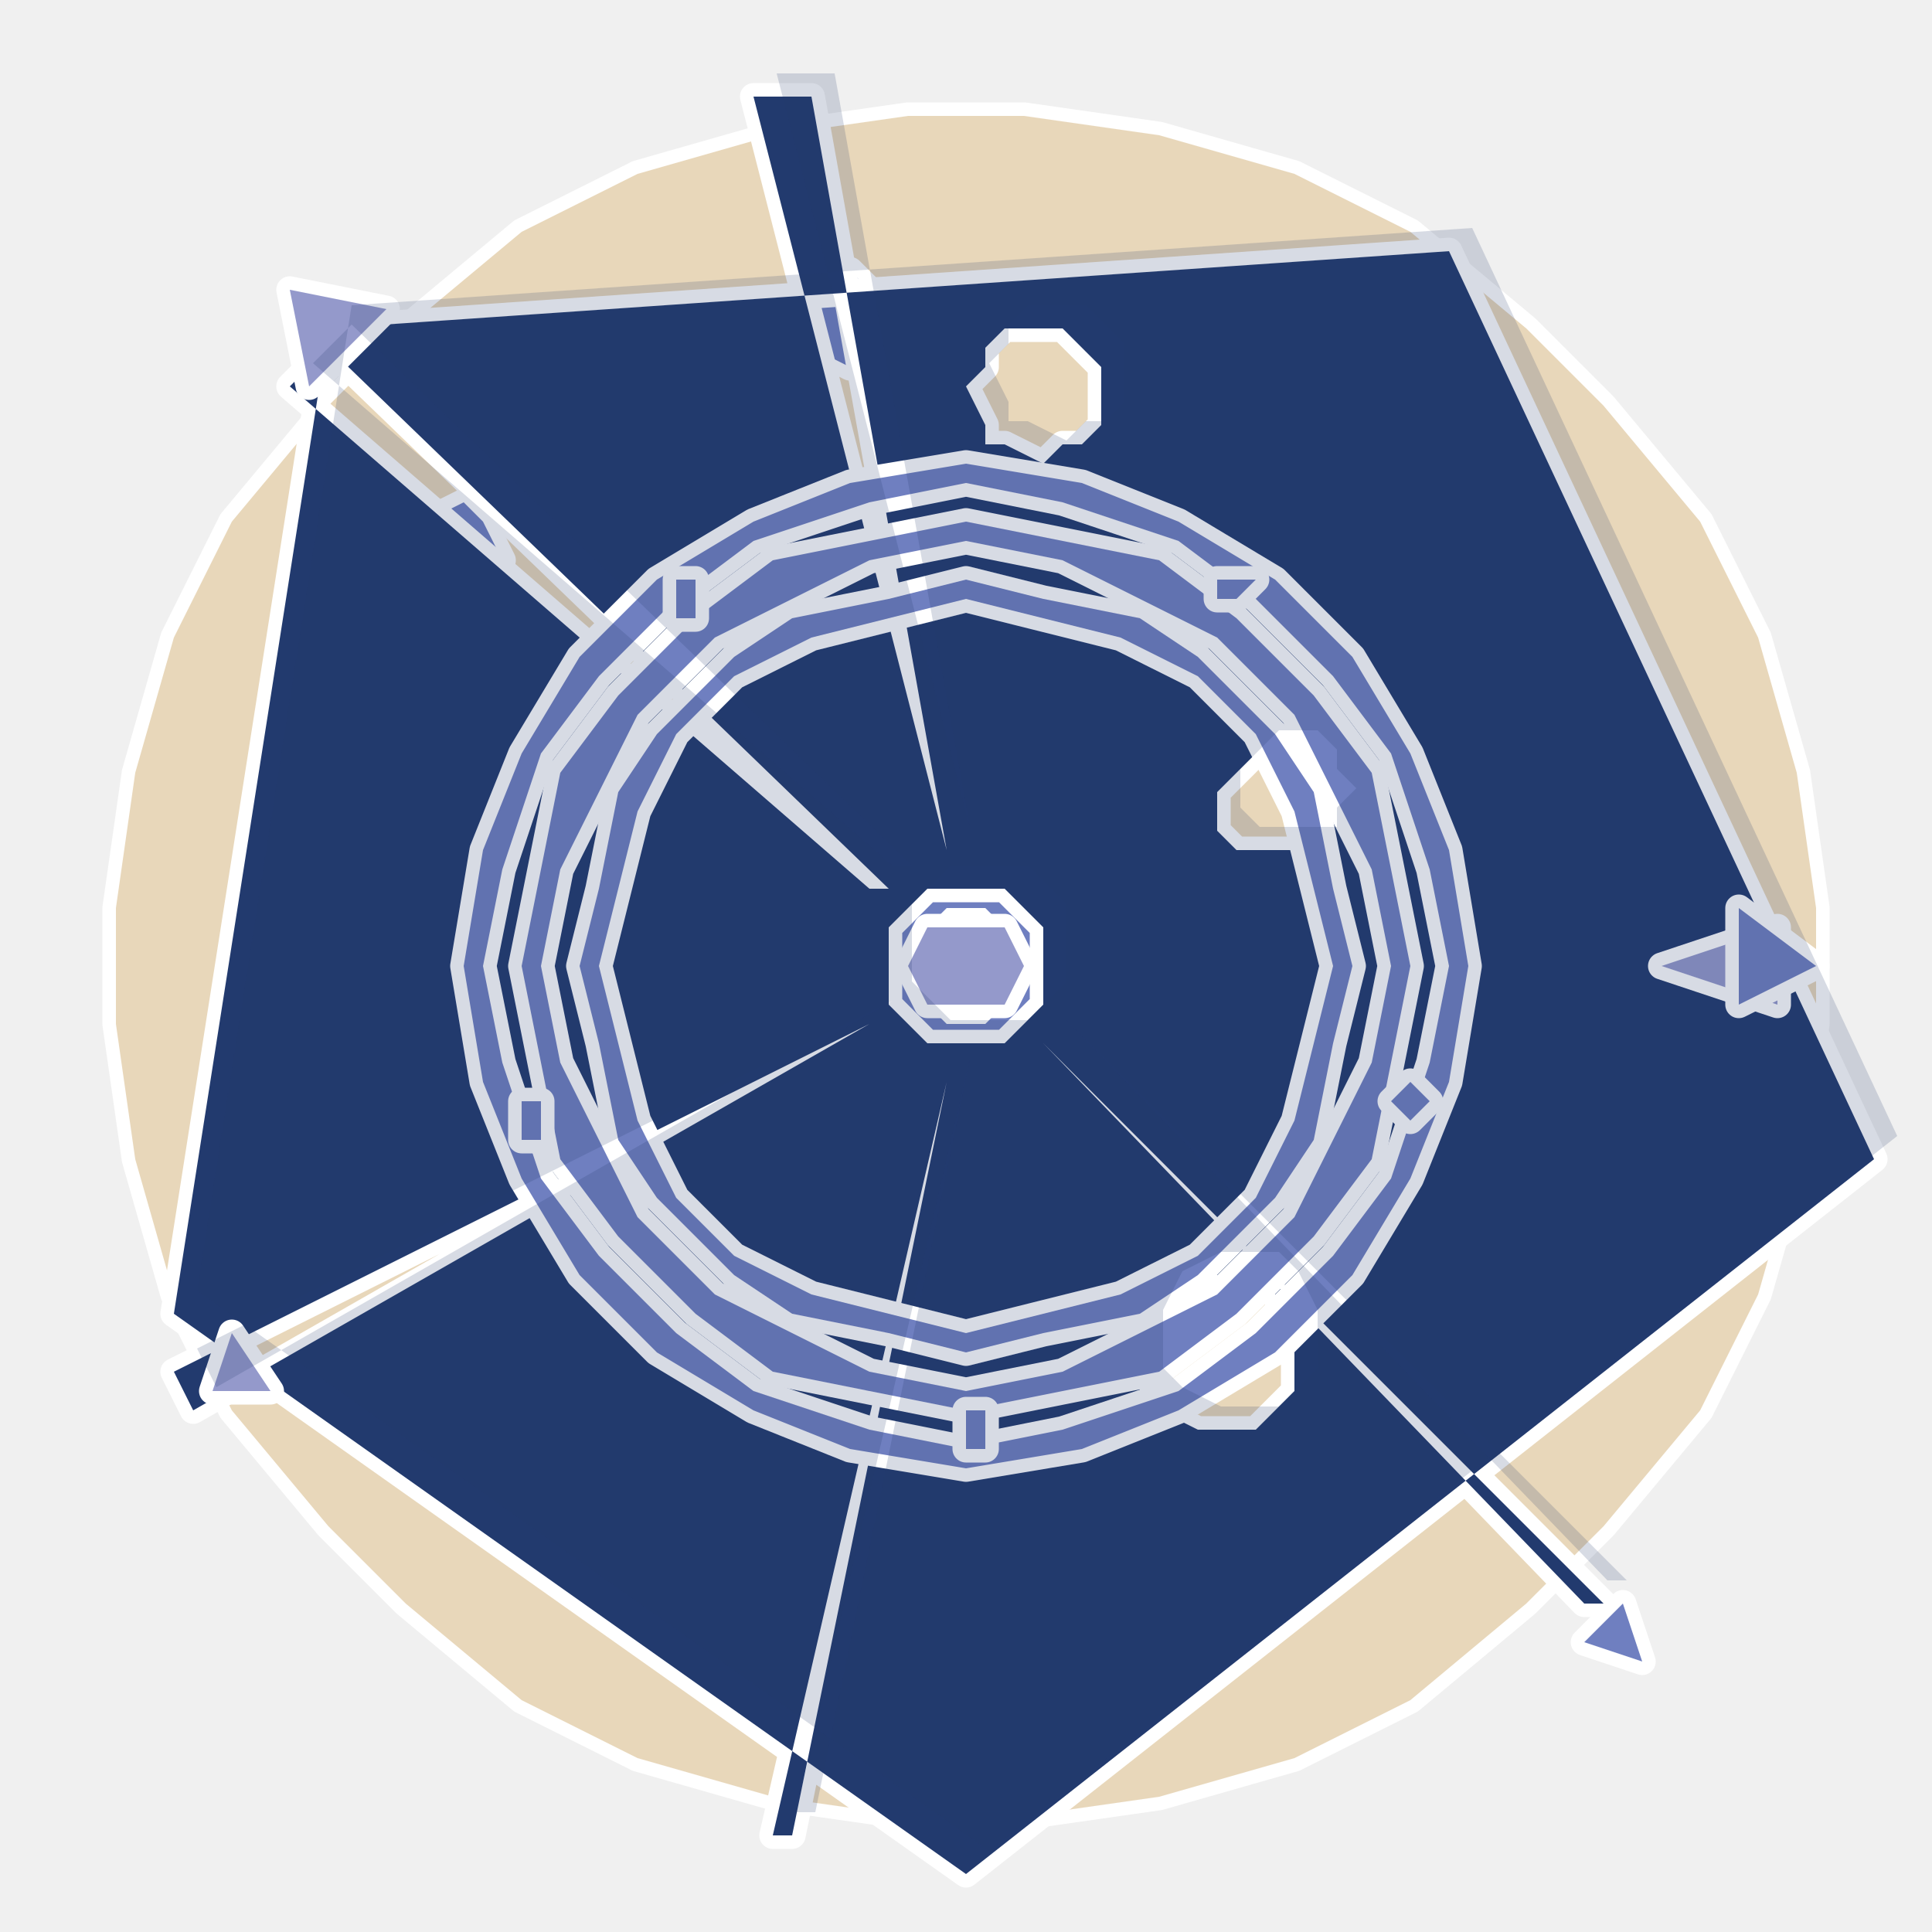
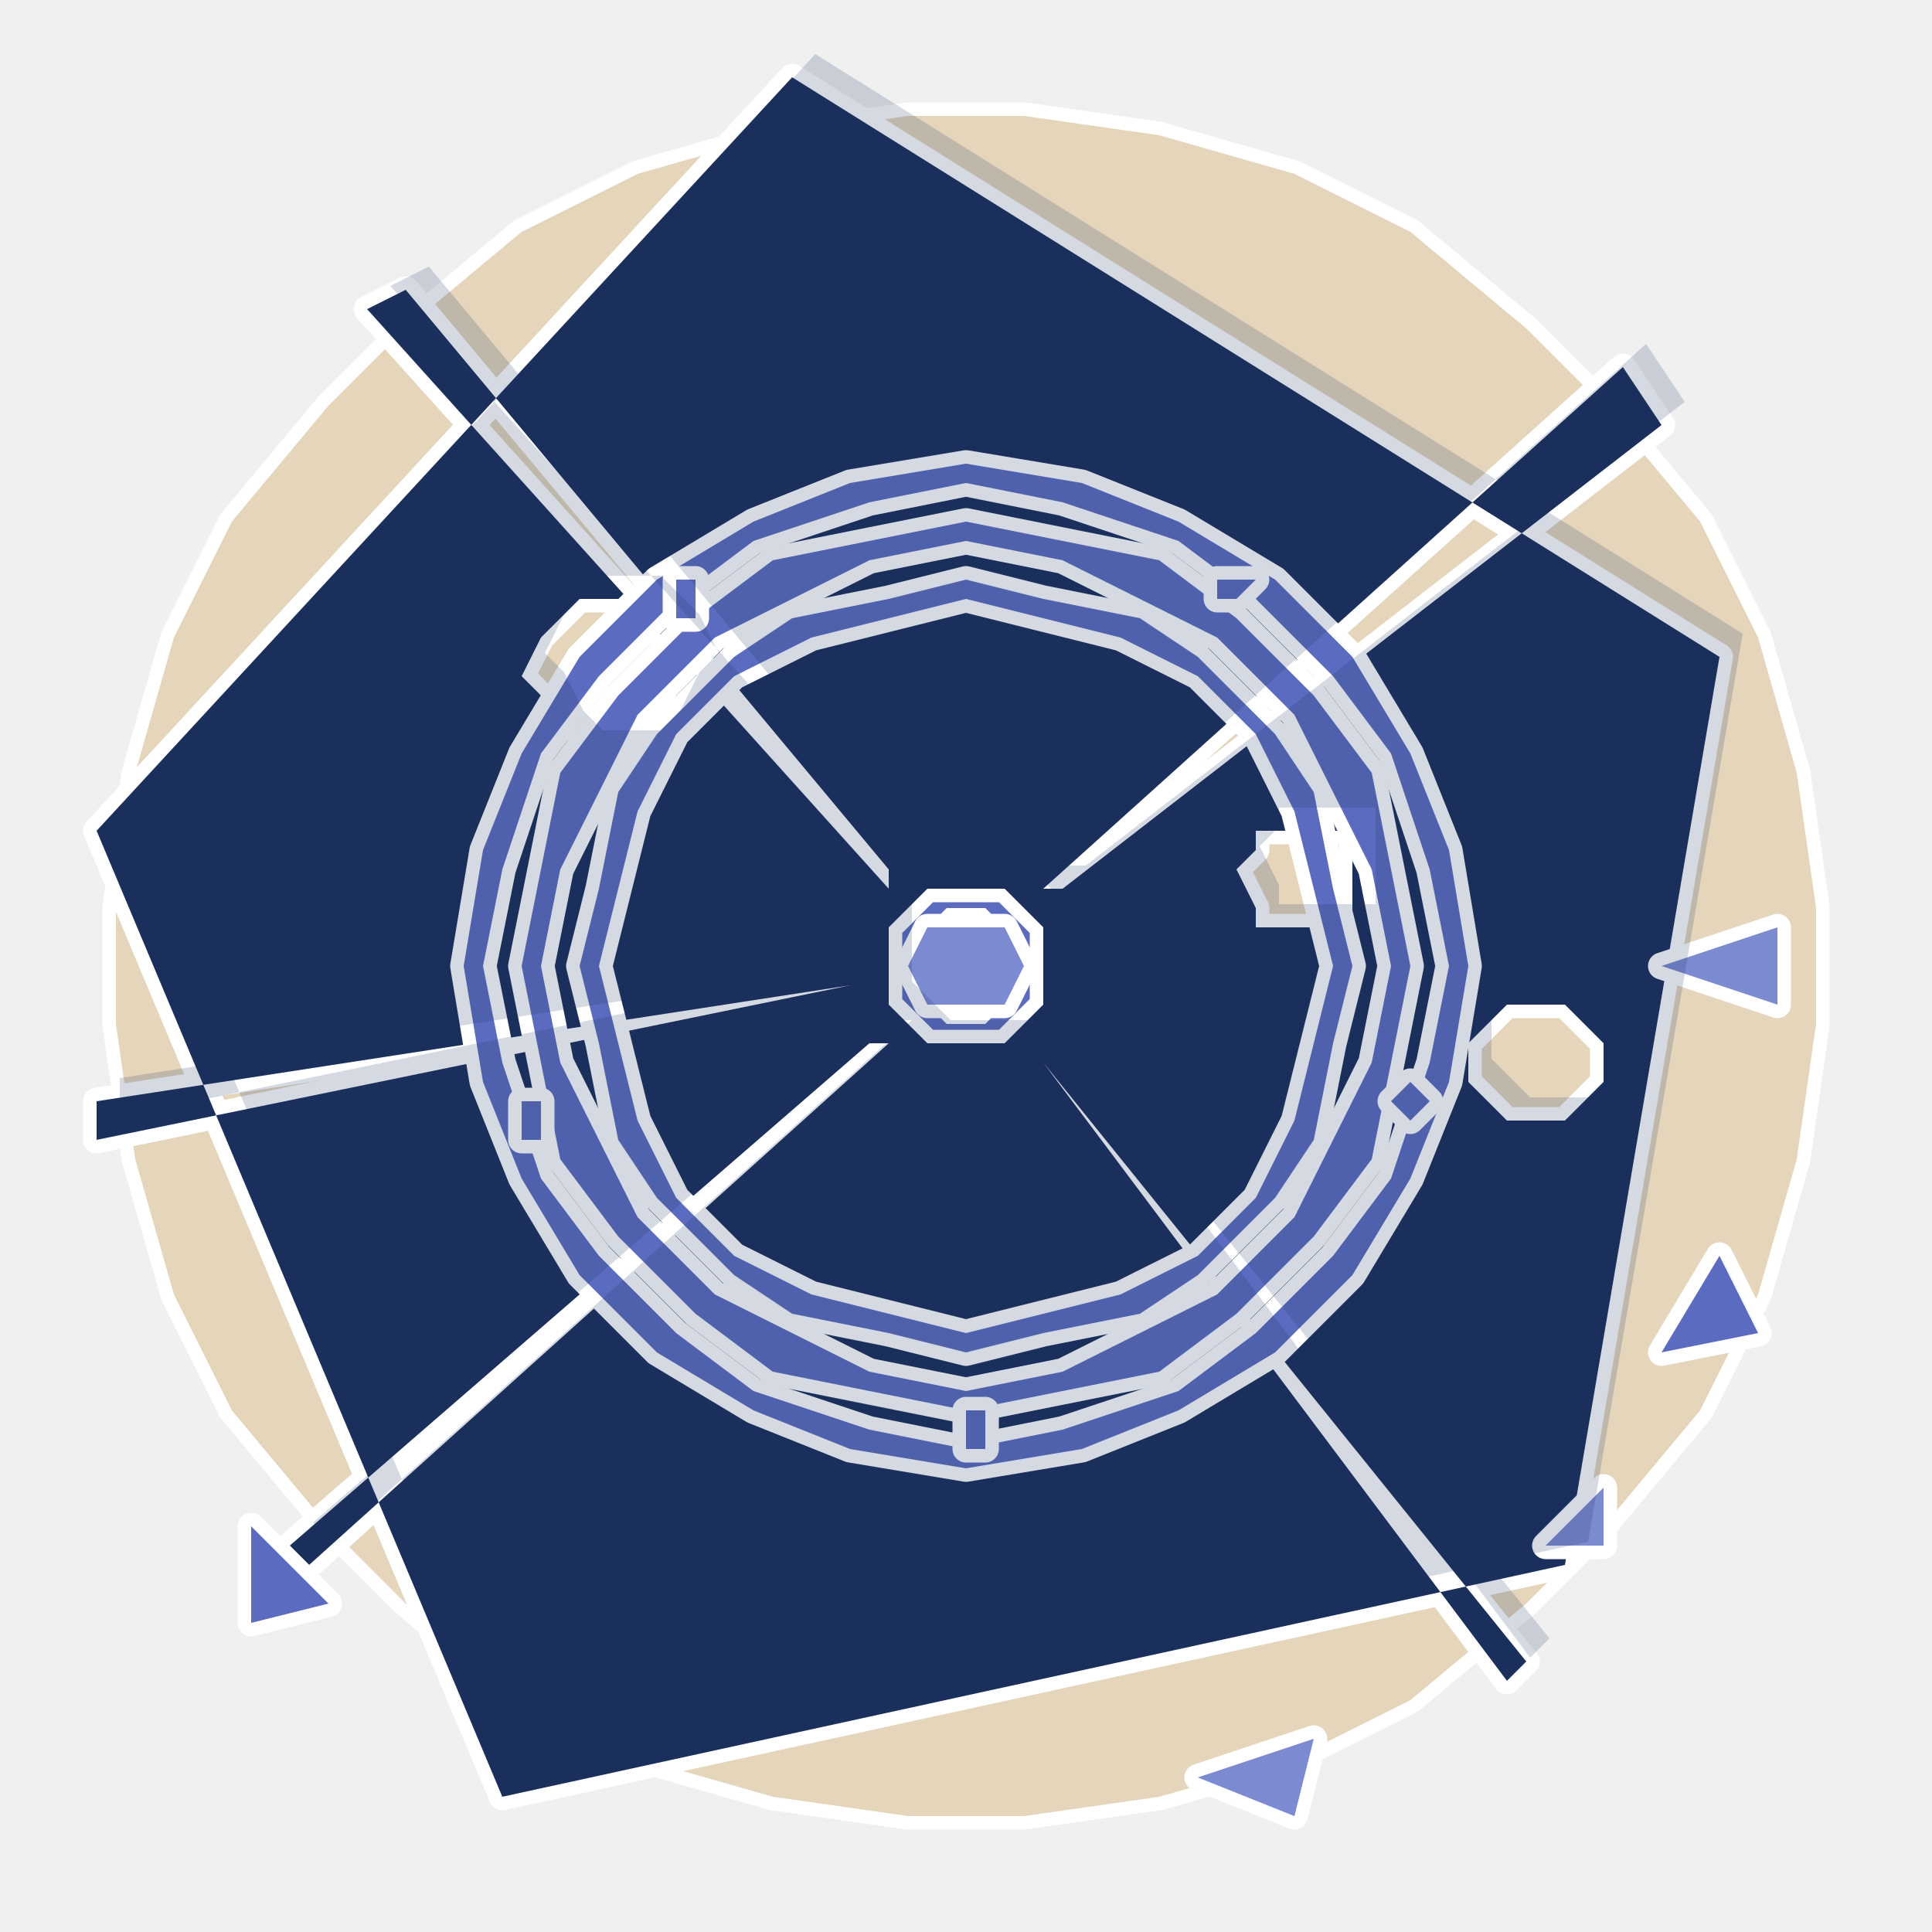
<svg xmlns="http://www.w3.org/2000/svg" viewBox="0 0 100 100" role="img" aria-label="@playform/ets-hook-dsh-doc-suggester - spike-star">
  <style>
		@media (prefers-reduced-motion: no-preference) {
			.ets-hook-dsh-doc-suggester-scene * { transform-box: view-box; transform-origin: 50% 50%; }
- 		.ets-hook-dsh-doc-suggester-counter { animation: ets-hook-dsh-doc-suggester-counter 25s linear -4s infinite; }
+ 		.ets-hook-dsh-doc-suggester-counter { animation: ets-hook-dsh-doc-suggester-counter 27s linear -1s infinite; }
		@keyframes ets-hook-dsh-doc-suggester-counter { to { transform: rotate(-360deg); } }
- 		.ets-hook-dsh-doc-suggester-breathe { animation: ets-hook-dsh-doc-suggester-breathe 8s ease-in-out -4s infinite; }
+ 		.ets-hook-dsh-doc-suggester-breathe { animation: ets-hook-dsh-doc-suggester-breathe 8s ease-in-out -1s infinite; }
		@keyframes ets-hook-dsh-doc-suggester-breathe { 50% { transform: scale(1.06); opacity: 0.85; } }
- 		.ets-hook-dsh-doc-suggester-fire { animation: ets-hook-dsh-doc-suggester-fire 2.8s ease-in-out infinite; }
+ 		.ets-hook-dsh-doc-suggester-fire { animation: ets-hook-dsh-doc-suggester-fire 2.6s ease-in-out infinite; }
		@keyframes ets-hook-dsh-doc-suggester-fire { 0%, 100% { opacity: 0.35; } 50% { opacity: 1; } }
- 		.ets-hook-dsh-doc-suggester-twinkle { animation: ets-hook-dsh-doc-suggester-twinkle 12s ease-in-out -4s infinite; }
+ 		.ets-hook-dsh-doc-suggester-twinkle { animation: ets-hook-dsh-doc-suggester-twinkle 10s ease-in-out -1s infinite; }
		@keyframes ets-hook-dsh-doc-suggester-twinkle { 0%, 100% { transform: scale(0.94); opacity: 0.4; } 50% { transform: scale(1.06); opacity: 1; } }
- 		.ets-hook-dsh-doc-suggester-trace { animation: ets-hook-dsh-doc-suggester-trace 4s ease-in-out -4s infinite; }
+ 		.ets-hook-dsh-doc-suggester-trace { animation: ets-hook-dsh-doc-suggester-trace 4s ease-in-out -1s infinite; }
		@keyframes ets-hook-dsh-doc-suggester-trace { 0%, 100% { transform: translate(0, 0); opacity: 1; } 50% { transform: translate(1.4px, -1.4px); opacity: 0.35; } }
		}
	</style>
  <defs>
    <path id="ets-hook-dsh-doc-suggester-0" d="M91,67 L88,73 L83,79 L79,83 L73,88 L67,91 L60,93 L53,94 L47,94 L40,93 L33,91 L27,88 L21,83 L17,79 L12,73 L9,67 L7,60 L6,53 L6,47 L7,40 L9,33 L12,27 L17,21 L21,17 L27,12 L33,9 L40,7 L47,6 L53,6 L60,7 L67,9 L73,12 L79,17 L83,21 L88,27 L91,33 L93,40 L94,47 L94,53 L93,60 Z" />
-     <path id="ets-hook-dsh-doc-suggester-1" d="M46,17 L45,18 L44,19 L42,18 L41,17 L42,15 L44,14 L45,15 Z" />
-     <path id="ets-hook-dsh-doc-suggester-2" d="M26,29 L25,30 L24,31 L22,30 L21,29 L22,27 L24,26 L25,27 Z" />
+     <path id="ets-hook-dsh-doc-suggester-1" d="M86,47 L86,49 L84,49 L82,49 L81,47 L82,45 L84,45 L86,45 Z" />
+     <path id="ets-hook-dsh-doc-suggester-2" d="M30,76 L29,77 L28,78 L26,77 L25,76 L26,74 L28,73 L29,74 Z" />
    <path id="ets-hook-dsh-doc-suggester-3" d="M64,50 L64,54 L62,57 L60,60 L57,62 L54,64 L50,64 L46,64 L43,62 L40,60 L38,57 L36,54 L36,50 L36,46 L38,43 L40,40 L43,38 L46,36 L50,36 L54,36 L57,38 L60,40 L62,43 L64,46 Z M62,50 L61,53 L60,56 L58,58 L56,60 L53,61 L50,62 L47,61 L44,60 L42,58 L40,56 L39,53 L38,50 L39,47 L40,44 L42,42 L44,40 L47,39 L50,38 L53,39 L56,40 L58,42 L60,44 L61,47 Z" />
    <path id="ets-hook-dsh-doc-suggester-4" d="M55,50 L55,52 L54,54 L52,55 L50,55 L48,55 L46,54 L45,52 L45,50 L45,48 L46,46 L48,45 L50,45 L52,45 L54,46 L55,48 Z M53,50 L53,51 L52,52 L51,53 L50,53 L49,53 L48,52 L47,51 L47,50 L47,49 L48,48 L49,47 L50,47 L51,47 L52,48 L53,49 Z" />
-     <path id="ets-hook-dsh-doc-suggester-5" d="M97,60 L50,97 L9,68 L17,17 L75,13 Z M54,54 L83,83 L82,83 L54,54 Z M69,42 L68,43 L68,44 L67,44 L66,44 L65,44 L64,44 L63,43 L63,42 L63,41 L64,40 L65,39 L66,39 L67,39 L68,40 L68,41 Z M49,56 L41,95 L40,95 L49,56 Z M45,53 L10,73 L9,71 L45,53 Z M67,70 L67,72 L66,73 L65,74 L63,74 L62,74 L60,73 L59,72 L59,70 L59,69 L60,67 L62,66 L63,66 L65,66 L66,67 L67,69 Z M45,46 L15,20 L17,18 L46,46 Z M49,44 L39,5 L42,5 L49,44 Z M57,20 L57,22 L56,23 L55,23 L54,24 L52,23 L51,23 L51,22 L50,20 L51,19 L51,18 L52,17 L54,17 L55,17 L56,18 L57,19 Z M54,50 L54,52 L53,53 L52,54 L50,54 L48,54 L47,53 L46,52 L46,50 L46,48 L47,47 L48,46 L50,46 L52,46 L53,47 L54,48 Z" />
+     <path id="ets-hook-dsh-doc-suggester-5" d="M81,81 L26,93 L5,43 L41,4 L89,34 Z M54,55 L79,86 L78,87 L54,55 Z M70,45 L70,47 L70,48 L69,48 L67,48 L66,48 L65,48 L65,47 L64,45 L65,44 L65,43 L66,43 L67,43 L69,43 L70,43 L70,44 Z M46,54 L16,81 L15,80 L45,54 Z M44,51 L5,59 L5,57 L44,51 Z M36,35 L35,36 L34,38 L33,39 L31,39 L30,39 L29,38 L28,36 L27,35 L28,33 L29,32 L30,31 L31,31 L33,31 L34,32 L35,33 Z M46,46 L19,16 L21,15 L46,45 Z M54,46 L84,19 L86,22 L55,46 Z M83,55 L83,56 L82,57 L81,58 L80,58 L78,58 L77,57 L76,56 L76,55 L76,54 L77,53 L78,52 L80,52 L81,52 L82,53 L83,54 Z M54,50 L54,52 L53,53 L52,54 L50,54 L48,54 L47,53 L46,52 L46,50 L46,48 L47,47 L48,46 L50,46 L52,46 L53,47 L54,48 Z" />
    <path id="ets-hook-dsh-doc-suggester-6" d="M92,48 L86,50 L92,52 Z" />
    <path id="ets-hook-dsh-doc-suggester-7" d="M70,50 L69,54 L68,59 L66,62 L62,66 L59,68 L54,69 L50,70 L46,69 L41,68 L38,66 L34,62 L32,59 L31,54 L30,50 L31,46 L32,41 L34,38 L38,34 L41,32 L46,31 L50,30 L54,31 L59,32 L62,34 L66,38 L68,41 L69,46 Z M69,50 L68,54 L67,58 L65,62 L62,65 L58,67 L54,68 L50,69 L46,68 L42,67 L38,65 L35,62 L33,58 L32,54 L31,50 L32,46 L33,42 L35,38 L38,35 L42,33 L46,32 L50,31 L54,32 L58,33 L62,35 L65,38 L67,42 L68,46 Z" />
    <path id="ets-hook-dsh-doc-suggester-8" d="M73,50 L72,55 L71,60 L68,64 L64,68 L60,71 L55,72 L50,73 L45,72 L40,71 L36,68 L32,64 L29,60 L28,55 L27,50 L28,45 L29,40 L32,36 L36,32 L40,29 L45,28 L50,27 L55,28 L60,29 L64,32 L68,36 L71,40 L72,45 Z M72,50 L71,55 L69,59 L67,63 L63,67 L59,69 L55,71 L50,72 L45,71 L41,69 L37,67 L33,63 L31,59 L29,55 L28,50 L29,45 L31,41 L33,37 L37,33 L41,31 L45,29 L50,28 L55,29 L59,31 L63,33 L67,37 L69,41 L71,45 Z" />
    <path id="ets-hook-dsh-doc-suggester-9" d="M76,50 L75,56 L73,61 L70,66 L66,70 L61,73 L56,75 L50,76 L44,75 L39,73 L34,70 L30,66 L27,61 L25,56 L24,50 L25,44 L27,39 L30,34 L34,30 L39,27 L44,25 L50,24 L56,25 L61,27 L66,30 L70,34 L73,39 L75,44 Z M75,50 L74,55 L72,61 L69,65 L65,69 L61,72 L55,74 L50,75 L45,74 L39,72 L35,69 L31,65 L28,61 L26,55 L25,50 L26,45 L28,39 L31,35 L35,31 L39,28 L45,26 L50,25 L55,26 L61,28 L65,31 L69,35 L72,39 L74,45 Z" />
    <path id="ets-hook-dsh-doc-suggester-10" d="M74,57 L73,58 L73,58 L72,57 L73,56 L73,56 Z" />
    <path id="ets-hook-dsh-doc-suggester-11" d="M51,74 L51,75 L50,75 L50,74 L50,73 L51,73 Z" />
    <path id="ets-hook-dsh-doc-suggester-12" d="M28,58 L28,59 L27,59 L27,58 L27,57 L28,57 Z" />
    <path id="ets-hook-dsh-doc-suggester-13" d="M36,31 L36,32 L35,32 L35,31 L35,30 L36,30 Z" />
    <path id="ets-hook-dsh-doc-suggester-14" d="M65,30 L64,31 L63,31 L63,30 L63,30 L64,30 Z" />
-     <path id="ets-hook-dsh-doc-suggester-15" d="M84,83 L85,86 L82,85 Z" />
-     <path id="ets-hook-dsh-doc-suggester-16" d="M16,20 L15,15 L20,16 Z" />
-     <path id="ets-hook-dsh-doc-suggester-17" d="M90,47 L94,50 L90,52 Z" />
-     <path id="ets-hook-dsh-doc-suggester-18" d="M14,72 L11,72 L12,69 Z" />
+     <path id="ets-hook-dsh-doc-suggester-15" d="M89,65 L91,69 L86,70 Z" />
+     <path id="ets-hook-dsh-doc-suggester-16" d="M83,77 L83,80 L80,80 Z" />
+     <path id="ets-hook-dsh-doc-suggester-17" d="M17,83 L13,84 L13,79 Z" />
+     <path id="ets-hook-dsh-doc-suggester-18" d="M68,90 L67,94 L62,92 Z" />
    <path id="ets-hook-dsh-doc-suggester-19" d="M53,50 L52,52 L51,52 L49,52 L48,52 L47,50 L48,48 L49,48 L51,48 L52,48 Z" />
  </defs>
  <g class="ets-hook-dsh-doc-suggester-scene">
-     <g fill="#E8D7BA" fill-opacity="1" fill-rule="evenodd" stroke="#ffffff" stroke-width="1.4" stroke-linejoin="round" paint-order="stroke fill">
+     <g fill="#E4D5BB" fill-opacity="1" fill-rule="evenodd" stroke="#ffffff" stroke-width="1.4" stroke-linejoin="round" paint-order="stroke fill">
      <use class="ets-hook-dsh-doc-suggester-breathe" href="#ets-hook-dsh-doc-suggester-0" />
    </g>
-     <g fill="#6F7FC0" fill-opacity="1" fill-rule="evenodd" stroke="#ffffff" stroke-width="1.4" stroke-linejoin="round" paint-order="stroke fill">
-       <use class="ets-hook-dsh-doc-suggester-fire" style="animation-delay:-4.00s" href="#ets-hook-dsh-doc-suggester-1" />
-       <use class="ets-hook-dsh-doc-suggester-fire" style="animation-delay:-4.18s" href="#ets-hook-dsh-doc-suggester-2" />
+     <g fill="#5B6BC0" fill-opacity="1" fill-rule="evenodd" stroke="#ffffff" stroke-width="1.4" stroke-linejoin="round" paint-order="stroke fill">
+       <use class="ets-hook-dsh-doc-suggester-fire" style="animation-delay:-1.00s" href="#ets-hook-dsh-doc-suggester-1" />
+       <use class="ets-hook-dsh-doc-suggester-fire" style="animation-delay:-1.18s" href="#ets-hook-dsh-doc-suggester-2" />
      <use class="ets-hook-dsh-doc-suggester-breathe" href="#ets-hook-dsh-doc-suggester-3" />
      <use class="ets-hook-dsh-doc-suggester-breathe" href="#ets-hook-dsh-doc-suggester-4" />
    </g>
-     <g fill="#223A6E" fill-opacity="1" fill-rule="evenodd" stroke="#ffffff" stroke-width="1.4" stroke-linejoin="round" paint-order="stroke fill">
+     <g fill="#1B2F5C" fill-opacity="1" fill-rule="evenodd" stroke="#ffffff" stroke-width="1.4" stroke-linejoin="round" paint-order="stroke fill">
      <use href="#ets-hook-dsh-doc-suggester-5" />
    </g>
-     <g fill="#9499CB" fill-opacity="1" fill-rule="evenodd" stroke="#ffffff" stroke-width="1.4" stroke-linejoin="round" paint-order="stroke fill">
-       <use class="ets-hook-dsh-doc-suggester-fire" style="animation-delay:-4.36s" href="#ets-hook-dsh-doc-suggester-6" />
+     <g fill="#7C8AD1" fill-opacity="1" fill-rule="evenodd" stroke="#ffffff" stroke-width="1.4" stroke-linejoin="round" paint-order="stroke fill">
+       <use class="ets-hook-dsh-doc-suggester-fire" style="animation-delay:-1.36s" href="#ets-hook-dsh-doc-suggester-6" />
    </g>
-     <g fill="#6F7FC0" fill-opacity="1" fill-rule="evenodd" stroke="#ffffff" stroke-width="1.4" stroke-linejoin="round" paint-order="stroke fill">
+     <g fill="#5B6BC0" fill-opacity="1" fill-rule="evenodd" stroke="#ffffff" stroke-width="1.4" stroke-linejoin="round" paint-order="stroke fill">
      <use class="ets-hook-dsh-doc-suggester-breathe" href="#ets-hook-dsh-doc-suggester-7" />
      <use class="ets-hook-dsh-doc-suggester-breathe" href="#ets-hook-dsh-doc-suggester-8" />
      <use class="ets-hook-dsh-doc-suggester-breathe" href="#ets-hook-dsh-doc-suggester-9" />
      <use class="ets-hook-dsh-doc-suggester-counter" href="#ets-hook-dsh-doc-suggester-10" />
      <use class="ets-hook-dsh-doc-suggester-counter" href="#ets-hook-dsh-doc-suggester-11" />
      <use class="ets-hook-dsh-doc-suggester-counter" href="#ets-hook-dsh-doc-suggester-12" />
      <use class="ets-hook-dsh-doc-suggester-counter" href="#ets-hook-dsh-doc-suggester-13" />
      <use class="ets-hook-dsh-doc-suggester-counter" href="#ets-hook-dsh-doc-suggester-14" />
      <use class="ets-hook-dsh-doc-suggester-twinkle" href="#ets-hook-dsh-doc-suggester-15" />
    </g>
-     <g fill="#9499CB" fill-opacity="1" fill-rule="evenodd" stroke="#ffffff" stroke-width="1.4" stroke-linejoin="round" paint-order="stroke fill">
+     <g fill="#7C8AD1" fill-opacity="1" fill-rule="evenodd" stroke="#ffffff" stroke-width="1.4" stroke-linejoin="round" paint-order="stroke fill">
      <use class="ets-hook-dsh-doc-suggester-twinkle" href="#ets-hook-dsh-doc-suggester-16" />
    </g>
-     <g fill="#6F7FC0" fill-opacity="1" fill-rule="evenodd" stroke="#ffffff" stroke-width="1.4" stroke-linejoin="round" paint-order="stroke fill">
+     <g fill="#5B6BC0" fill-opacity="1" fill-rule="evenodd" stroke="#ffffff" stroke-width="1.4" stroke-linejoin="round" paint-order="stroke fill">
      <use class="ets-hook-dsh-doc-suggester-twinkle" href="#ets-hook-dsh-doc-suggester-17" />
    </g>
-     <g fill="#9499CB" fill-opacity="1" fill-rule="evenodd" stroke="#ffffff" stroke-width="1.4" stroke-linejoin="round" paint-order="stroke fill">
+     <g fill="#7C8AD1" fill-opacity="1" fill-rule="evenodd" stroke="#ffffff" stroke-width="1.4" stroke-linejoin="round" paint-order="stroke fill">
      <use class="ets-hook-dsh-doc-suggester-twinkle" href="#ets-hook-dsh-doc-suggester-18" />
      <use class="ets-hook-dsh-doc-suggester-breathe" href="#ets-hook-dsh-doc-suggester-19" />
    </g>
-     <g class="ets-hook-dsh-doc-suggester-trace" fill="#223A6E" fill-opacity="0.18" fill-rule="evenodd" stroke="none">
+     <g class="ets-hook-dsh-doc-suggester-trace" fill="#1B2F5C" fill-opacity="0.18" fill-rule="evenodd" stroke="none">
      <g transform="translate(1.2,-1.2)">
        <use href="#ets-hook-dsh-doc-suggester-5" />
      </g>
    </g>
  </g>
</svg>
